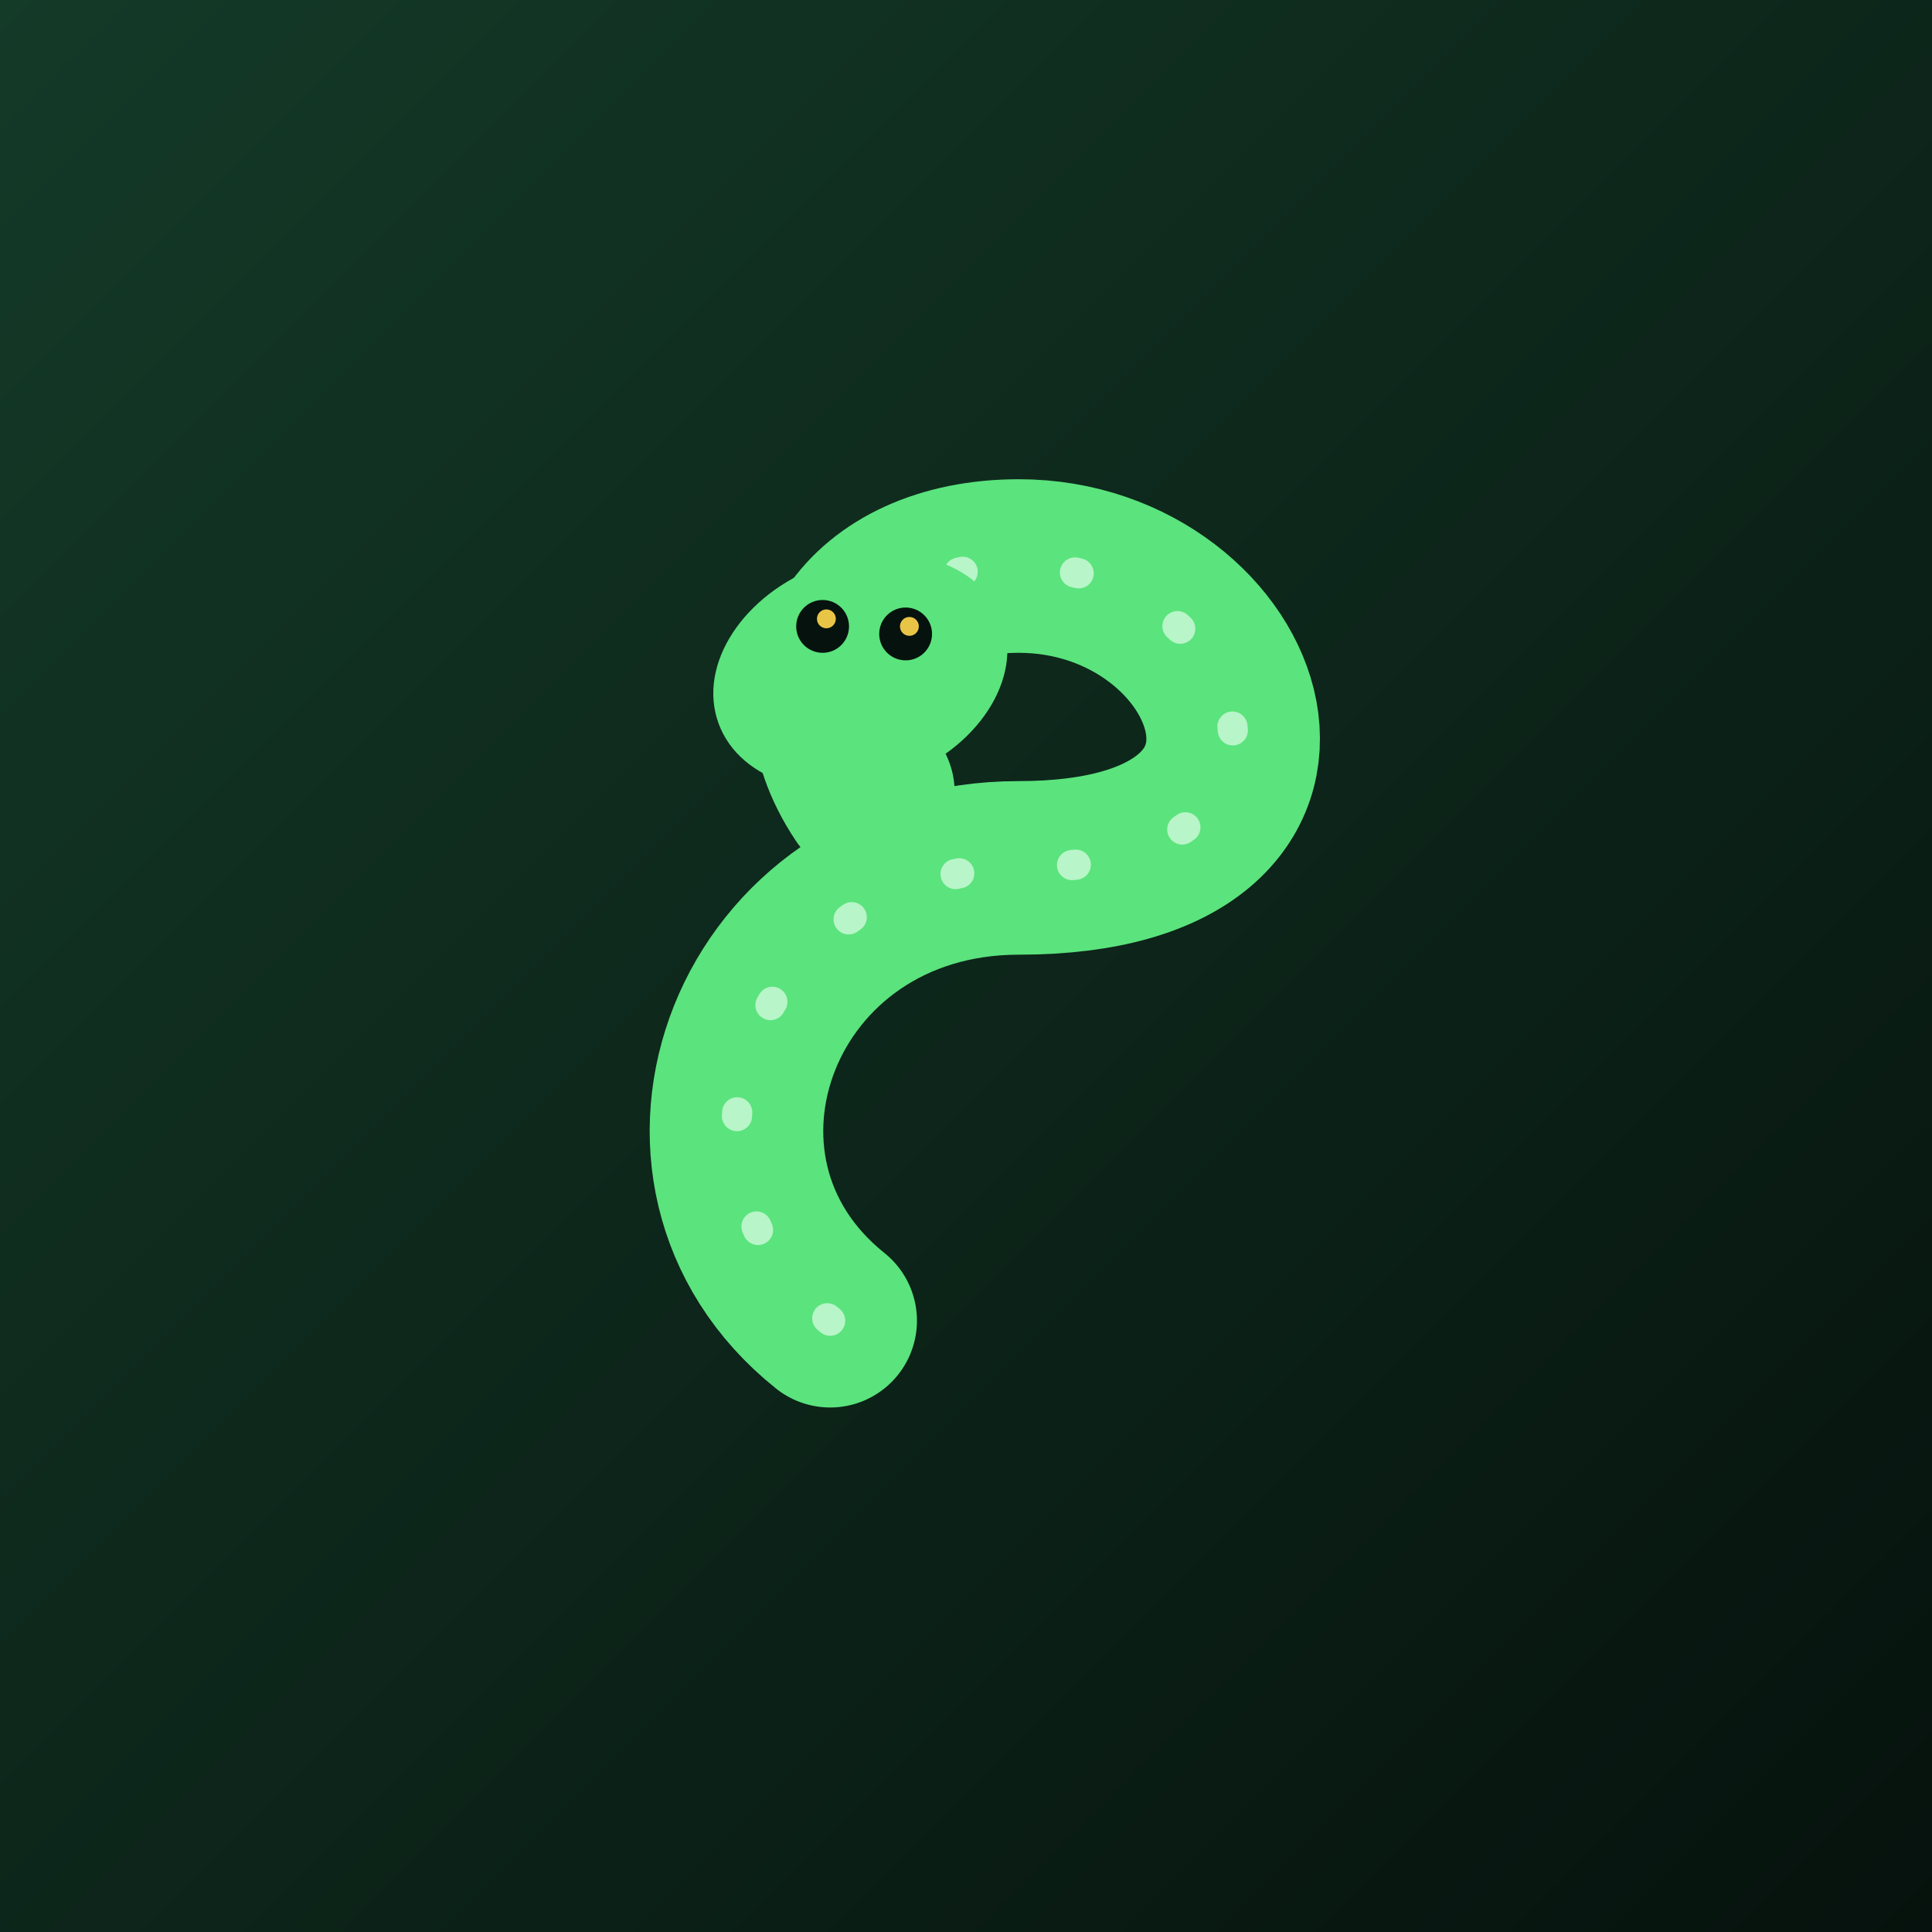
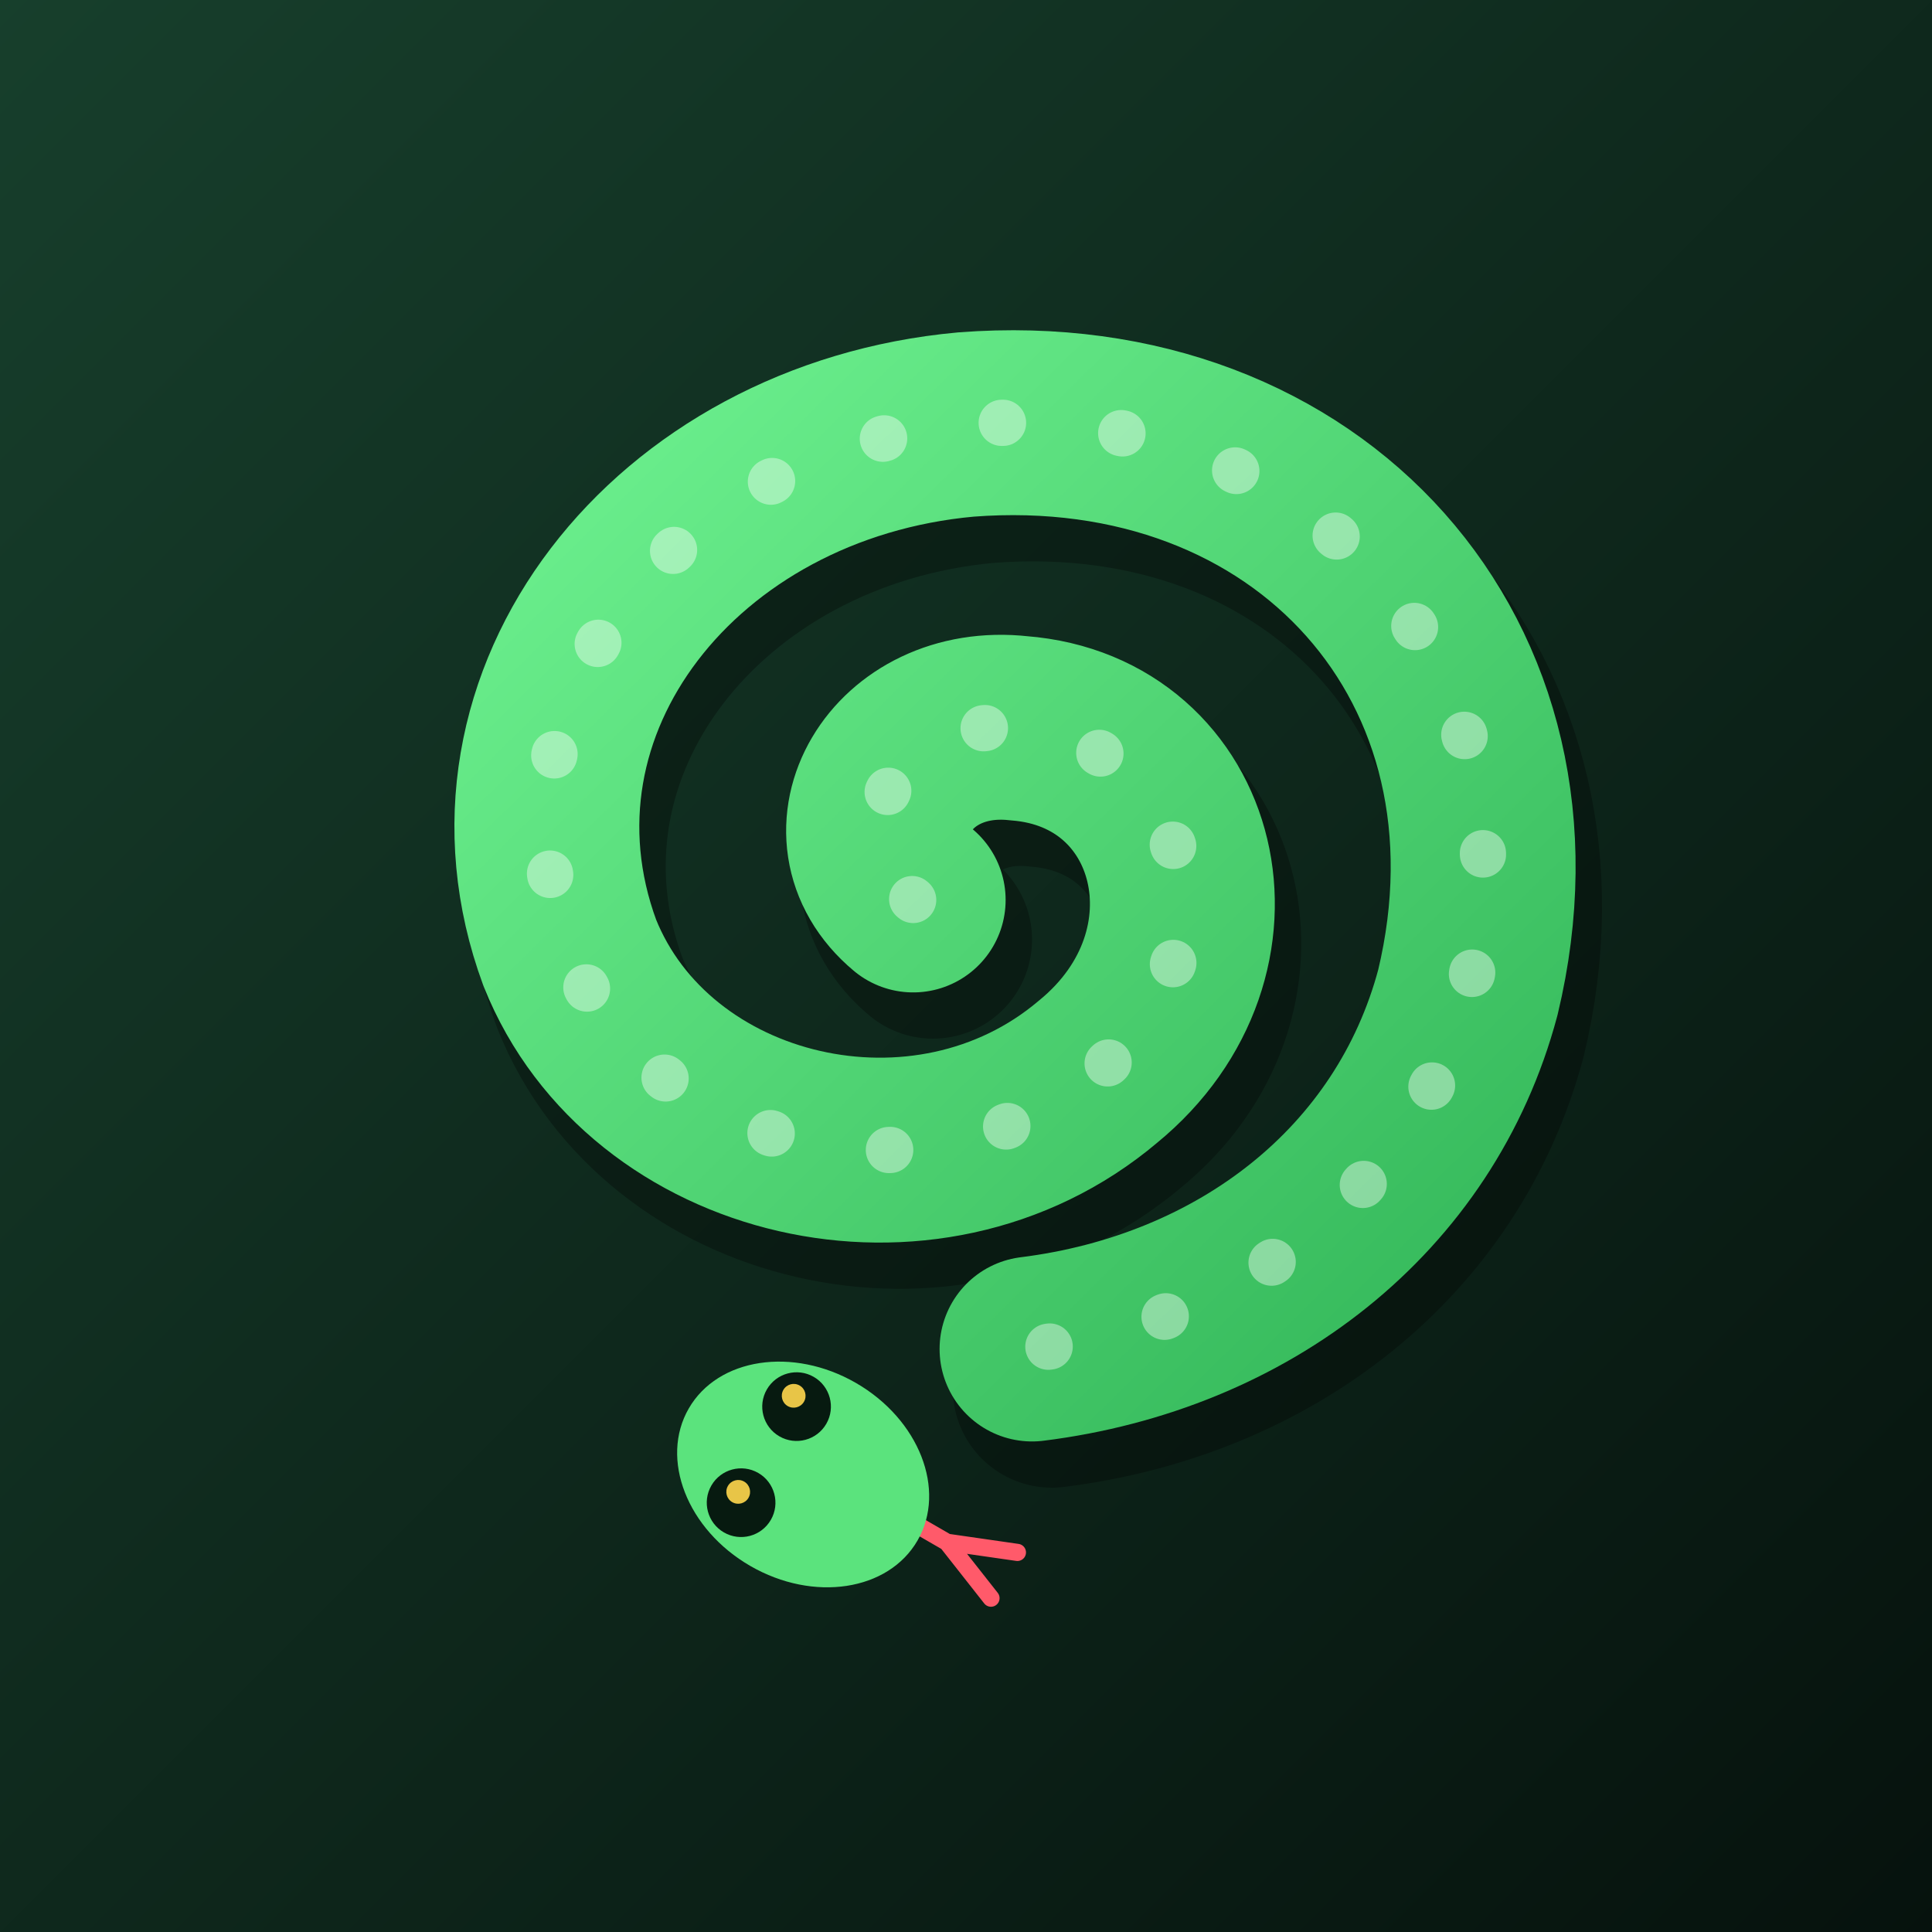
<svg xmlns="http://www.w3.org/2000/svg" viewBox="0 0 512 512">
  <defs>
    <linearGradient id="g" x1="0" y1="0" x2="1" y2="1">
-       <stop offset="0" stop-color="#143a28" />
+       <stop offset="0" stop-color="#173f2c" />
      <stop offset="1" stop-color="#06120d" />
+     </linearGradient>
+     <linearGradient id="b" x1="0" y1="0" x2="1" y2="1">
+       <stop offset="0" stop-color="#6cf08e" />
+       <stop offset="1" stop-color="#34b85a" />
    </linearGradient>
  </defs>
  <rect width="512" height="512" fill="url(#g)" />
-   <g fill="none" stroke-linecap="round">
-     <path d="M150 360c-50-40-20-120 50-120 90 0 60-80 0-80-40 0-60 30-40 60" stroke="#5be37d" stroke-width="46" transform="translate(70 -10)" />
-     <path d="M150 360c-50-40-20-120 50-120 90 0 60-80 0-80-40 0-60 30-40 60" stroke="#b8f5c8" stroke-width="8" stroke-dasharray="1 30" transform="translate(70 -10)" />
+   <g transform="translate(256 256) scale(3.5) translate(-68 -71)">
+     <g fill="none" stroke-linecap="round" stroke-linejoin="round">
+       <path d="M64 66c-6-5-1-14 8-13 13 1 17 17 6 26-13 11-34 6-40-9-7-19 8-38 30-40 26-2 44 18 38 43-4 15-17 25-33 27" stroke="#000" stroke-opacity=".3" stroke-width="15" transform="translate(1.5 3)" />
+       <path d="M64 66c-6-5-1-14 8-13 13 1 17 17 6 26-13 11-34 6-40-9-7-19 8-38 30-40 26-2 44 18 38 43-4 15-17 25-33 27" stroke="url(#b)" stroke-width="14" />
+       <path d="M64 66c-6-5-1-14 8-13 13 1 17 17 6 26-13 11-34 6-40-9-7-19 8-38 30-40 26-2 44 18 38 43-4 15-17 25-33 27" stroke="#fff" stroke-opacity=".4" stroke-width="3.5" stroke-dasharray=".1 9" />
+     </g>
+     <g transform="translate(60 112) rotate(30)">
+       <path d="M-2 -1 7 -1 12 -3M7 -1l5 2" stroke="#ff5a6a" stroke-width="1.3" fill="none" stroke-linecap="round" />
+       <ellipse cx="-5" cy="0" rx="10" ry="8" fill="#5be37d" />
+       <circle cx="-8" cy="-4.2" r="2.6" fill="#071a10" />
+       <circle cx="-8" cy="4.2" r="2.6" fill="#071a10" />
+       <circle cx="-8.6" cy="-4.8" r=".9" fill="#e8c547" />
+       <circle cx="-8.6" cy="3.6" r=".9" fill="#e8c547" />
+     </g>
  </g>
-   <ellipse cx="228" cy="178" rx="40" ry="30" fill="#5be37d" transform="rotate(-20 228 178)" />
-   <circle cx="218" cy="166" r="7" fill="#06120d" />
-   <circle cx="240" cy="168" r="7" fill="#06120d" />
-   <circle cx="219" cy="164" r="2.5" fill="#e8c547" />
-   <circle cx="241" cy="166" r="2.5" fill="#e8c547" />
</svg>
